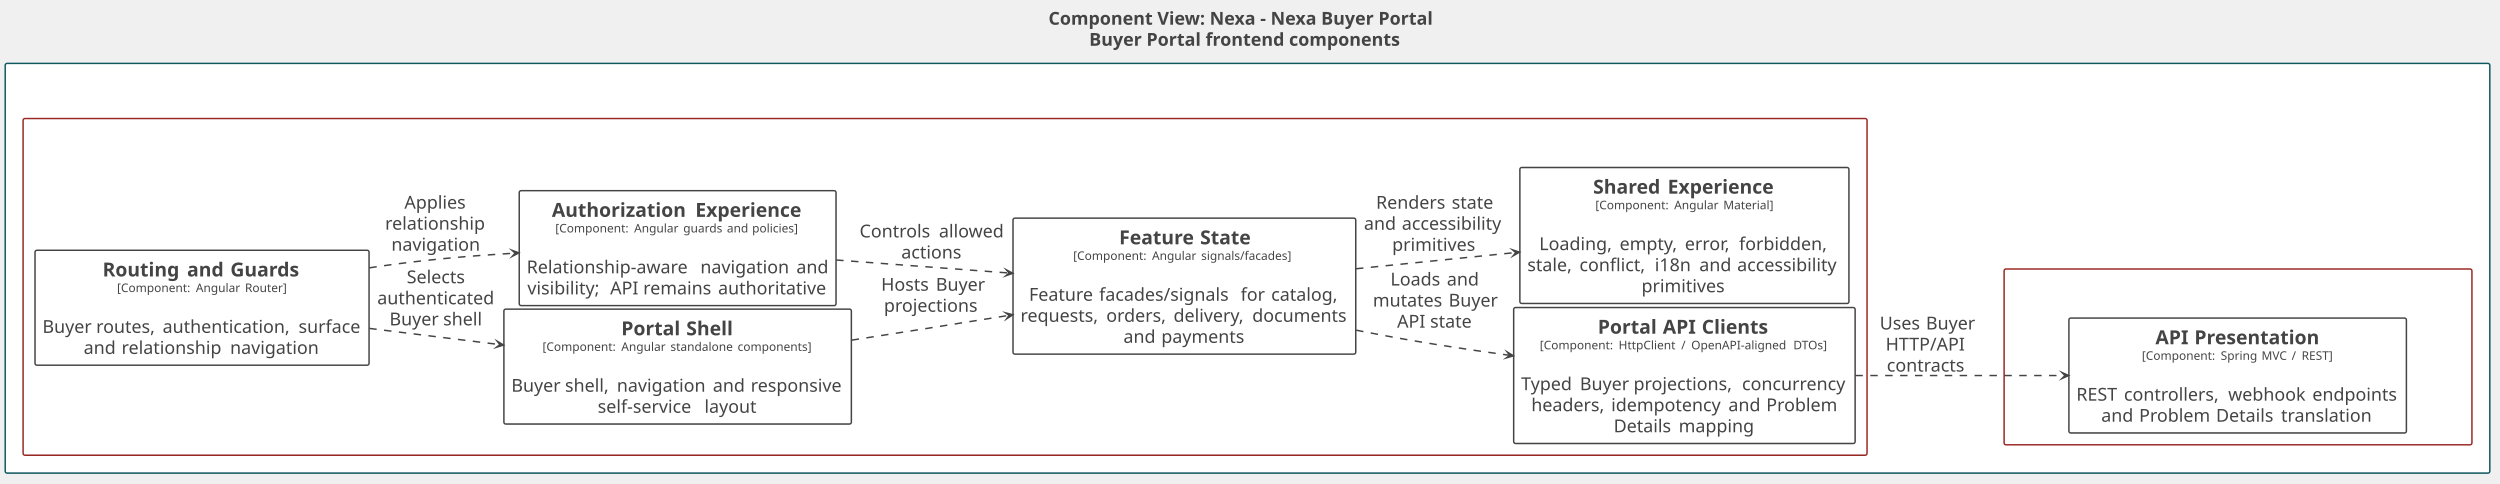
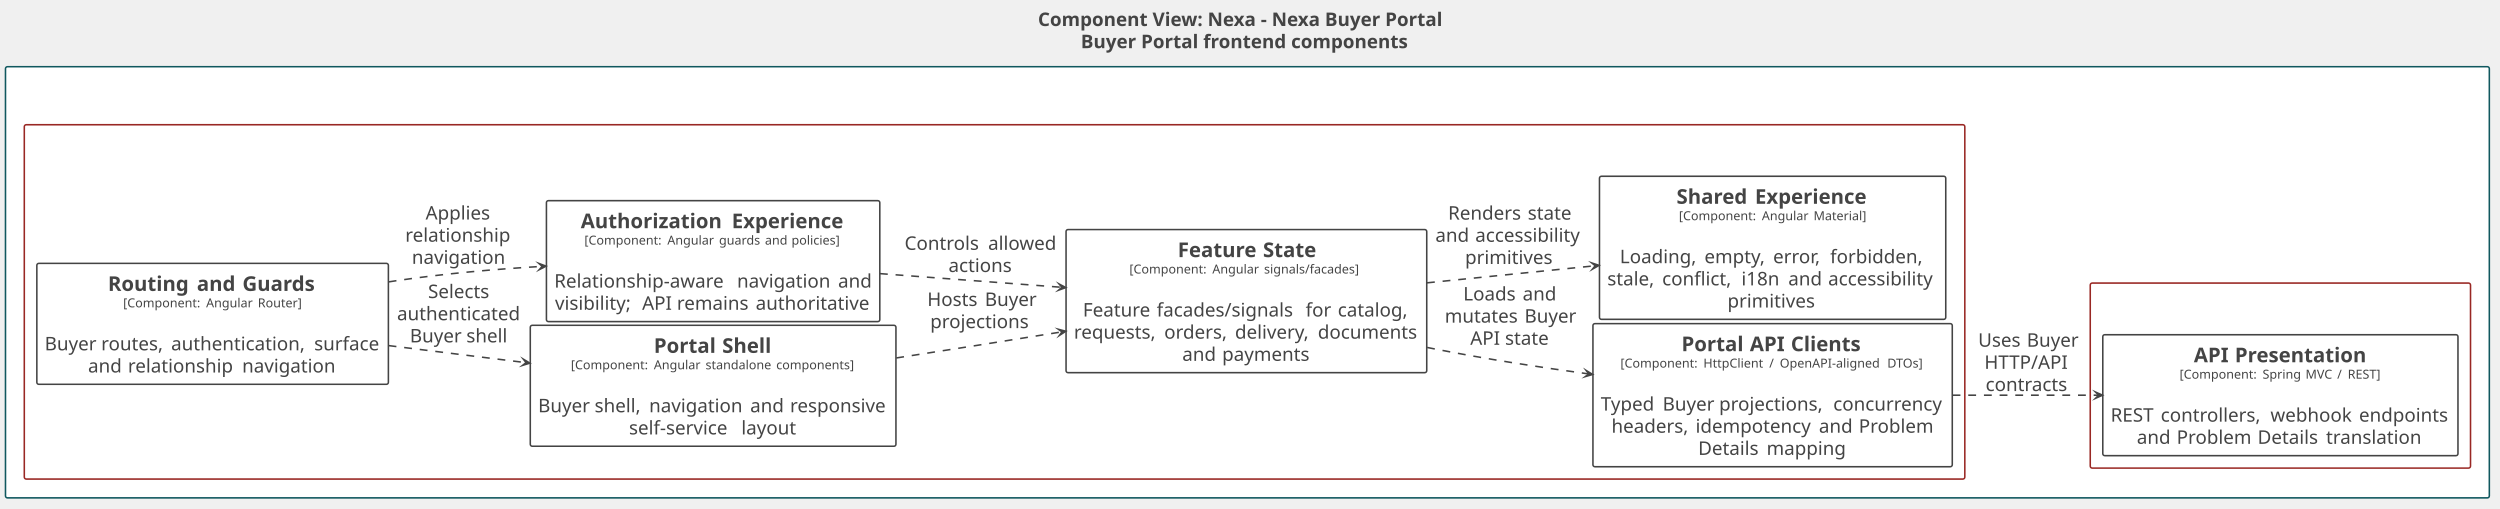
- <svg xmlns="http://www.w3.org/2000/svg" contentStyleType="text/css" data-diagram-type="DESCRIPTION" height="649px" preserveAspectRatio="none" style="width:3356px;height:649px;background:#FFFFFF;" version="1.1" viewBox="0 0 3356 649" width="3356px" zoomAndPan="magnify">
+ <svg xmlns="http://www.w3.org/2000/svg" contentStyleType="text/css" data-diagram-type="DESCRIPTION" height="649px" preserveAspectRatio="none" style="width:3189px;height:649px;background:#FFFFFF;" version="1.1" viewBox="0 0 3189 649" width="3189px" zoomAndPan="magnify">
  <defs />
  <g>
    <g class="title" data-source-line="1">
-       <text fill="#444444" font-family="sans-serif" font-size="24" font-weight="700" lengthAdjust="spacing" textLength="534.34" x="1407.49" y="33.203">Component View: Nexa - Nexa Buyer Portal</text>
-       <text fill="#444444" font-family="sans-serif" font-size="24" font-weight="700" lengthAdjust="spacing" textLength="425.062" x="1462.129" y="61.469">Buyer Portal frontend components</text>
+       <text fill="#444444" font-family="sans-serif" font-size="24" font-weight="700" lengthAdjust="spacing" textLength="534.34" x="1324.025" y="33.203">Component View: Nexa - Nexa Buyer Portal</text>
+       <text fill="#444444" font-family="sans-serif" font-size="24" font-weight="700" lengthAdjust="spacing" textLength="425.062" x="1378.664" y="61.469">Buyer Portal frontend components</text>
    </g>
    <g class="cluster" data-qualified-name="Nexa.n.size.16..Software System...size." data-source-line="70" id="ent0001">
-       <rect fill="#FFFFFF" height="550" rx="2.5" ry="2.5" style="stroke:#10585F;stroke-width:2;" width="3335.32" x="7" y="85.094" />
-       <text fill="#FFFFFF" font-family="sans-serif" font-size="24" font-weight="700" lengthAdjust="spacing" textLength="60.797" x="1644.262" y="110.297">Nexa</text>
-       <text fill="#FFFFFF" font-family="sans-serif" font-size="16" font-weight="700" lengthAdjust="spacing" textLength="148.359" x="1600.48" y="130.828">[Software System]</text>
-     </g>
-     <g class="cluster" data-qualified-name="Nexa.n.size.16..Software System...size..Nexa API.n.size.16..Container. Java 25 . Spring Boot 4.1 . Spring Modulith modular monolith...size." data-source-line="71" id="ent0002">
-       <rect fill="#FFFFFF" height="236" rx="2.5" ry="2.5" style="stroke:#992824;stroke-width:2;" width="628" x="2690.32" y="361.094" />
-       <text fill="#FFFFFF" font-family="sans-serif" font-size="24" font-weight="700" lengthAdjust="spacing" textLength="109.055" x="2949.793" y="386.297">Nexa API</text>
-       <text fill="#FFFFFF" font-family="sans-serif" font-size="16" font-weight="700" lengthAdjust="spacing" textLength="612.859" x="2697.89" y="406.828">[Container: Java 25 / Spring Boot 4.1 / Spring Modulith modular monolith]</text>
-     </g>
-     <g class="cluster" data-qualified-name="Nexa.n.size.16..Software System...size..Nexa Buyer Portal.n.size.16..Container. Angular 22 SPA served by Nginx...size." data-source-line="75" id="ent0004">
+       <rect fill="#FFFFFF" height="550" rx="2.5" ry="2.5" style="stroke:#10585F;stroke-width:2;" width="3168.39" x="7" y="85.094" />
+       <text fill="#FFFFFF" font-family="sans-serif" font-size="24" font-weight="700" lengthAdjust="spacing" textLength="60.797" x="1560.797" y="110.297">Nexa</text>
+       <text fill="#FFFFFF" font-family="sans-serif" font-size="16" font-weight="700" lengthAdjust="spacing" textLength="148.359" x="1517.015" y="130.828">[Software System]</text>
+     </g>
+     <g class="cluster" data-qualified-name="Nexa.n.size.16..Software System...size..Nexa API.n.size.16..Container. Java 25 . Spring Boot 4.1 . Spring Modulith...size." data-source-line="71" id="ent0002">
+       <rect fill="#FFFFFF" height="236" rx="2.5" ry="2.5" style="stroke:#992824;stroke-width:2;" width="485.07" x="2666.32" y="361.094" />
+       <text fill="#FFFFFF" font-family="sans-serif" font-size="24" font-weight="700" lengthAdjust="spacing" textLength="109.055" x="2854.328" y="386.297">Nexa API</text>
+       <text fill="#FFFFFF" font-family="sans-serif" font-size="16" font-weight="700" lengthAdjust="spacing" textLength="459.727" x="2678.992" y="406.828">[Container: Java 25 / Spring Boot 4.1 / Spring Modulith]</text>
+     </g>
+     <g class="cluster" data-qualified-name="Nexa.n.size.16..Software System...size..Nexa Buyer Portal.n.size.16..Container. Angular 22 . TypeScript...size." data-source-line="75" id="ent0004">
      <rect fill="#FFFFFF" height="452" rx="2.5" ry="2.5" style="stroke:#992824;stroke-width:2;" width="2475.32" x="31" y="159.094" />
      <text fill="#FFFFFF" font-family="sans-serif" font-size="24" font-weight="700" lengthAdjust="spacing" textLength="219.059" x="1159.131" y="184.297">Nexa Buyer Portal</text>
-       <text fill="#FFFFFF" font-family="sans-serif" font-size="16" font-weight="700" lengthAdjust="spacing" textLength="368.016" x="1084.652" y="204.828">[Container: Angular 22 SPA served by Nginx]</text>
-     </g>
-     <g class="entity" data-qualified-name="Nexa.n.size.16..Software System...size..Nexa API.n.size.16..Container. Java 25 . Spring Boot 4.1 . Spring Modulith modular monolith...size..Nexa.NexaAPI.APIPresentation" data-source-line="72" id="ent0003">
-       <rect fill="#FFFFFF" height="154.262" rx="2.5" ry="2.5" style="stroke:#444444;stroke-width:2;" width="453.066" x="2777.29" y="426.964" />
-       <text fill="#444444" font-family="sans-serif" font-size="26" font-weight="700" lengthAdjust="spacing" textLength="43.71" x="2893.431" y="462.101">API</text>
-       <text fill="#444444" font-family="sans-serif" font-size="26" font-weight="700" lengthAdjust="spacing" textLength="8.569" x="2937.141" y="462.101"> </text>
-       <text fill="#444444" font-family="sans-serif" font-size="26" font-weight="700" lengthAdjust="spacing" textLength="168.505" x="2945.71" y="462.101">Presentation</text>
-       <text fill="#444444" font-family="sans-serif" font-size="16" lengthAdjust="spacing" textLength="100.758" x="2875.222" y="483.054">[Component:</text>
-       <text fill="#444444" font-family="sans-serif" font-size="16" lengthAdjust="spacing" textLength="5.062" x="2975.979" y="483.054"> </text>
-       <text fill="#444444" font-family="sans-serif" font-size="16" lengthAdjust="spacing" textLength="49.766" x="2981.042" y="483.054">Spring</text>
-       <text fill="#444444" font-family="sans-serif" font-size="16" lengthAdjust="spacing" textLength="5.062" x="3030.808" y="483.054"> </text>
-       <text fill="#444444" font-family="sans-serif" font-size="16" lengthAdjust="spacing" textLength="35.312" x="3035.87" y="483.054">MVC</text>
-       <text fill="#444444" font-family="sans-serif" font-size="16" lengthAdjust="spacing" textLength="5.062" x="3071.183" y="483.054"> </text>
-       <text fill="#444444" font-family="sans-serif" font-size="16" lengthAdjust="spacing" textLength="8.391" x="3076.245" y="483.054">/</text>
-       <text fill="#444444" font-family="sans-serif" font-size="16" lengthAdjust="spacing" textLength="5.062" x="3084.636" y="483.054"> </text>
-       <text fill="#444444" font-family="sans-serif" font-size="16" lengthAdjust="spacing" textLength="42.727" x="3089.698" y="483.054">REST]</text>
-       <text fill="#444444" font-family="sans-serif" font-size="24" lengthAdjust="spacing" textLength="7.594" x="3000.026" y="509.632"> </text>
-       <text fill="#444444" font-family="sans-serif" font-size="24" lengthAdjust="spacing" textLength="56.285" x="2787.29" y="537.897">REST</text>
-       <text fill="#444444" font-family="sans-serif" font-size="24" lengthAdjust="spacing" textLength="7.594" x="2843.575" y="537.897"> </text>
-       <text fill="#444444" font-family="sans-serif" font-size="24" lengthAdjust="spacing" textLength="132.363" x="2851.169" y="537.897">controllers,</text>
-       <text fill="#444444" font-family="sans-serif" font-size="24" lengthAdjust="spacing" textLength="7.594" x="2983.532" y="537.897"> </text>
-       <text fill="#444444" font-family="sans-serif" font-size="24" lengthAdjust="spacing" textLength="105.375" x="2991.126" y="537.897">webhook</text>
-       <text fill="#444444" font-family="sans-serif" font-size="24" lengthAdjust="spacing" textLength="7.594" x="3096.501" y="537.897"> </text>
-       <text fill="#444444" font-family="sans-serif" font-size="24" lengthAdjust="spacing" textLength="116.262" x="3104.095" y="537.897">endpoints</text>
-       <text fill="#444444" font-family="sans-serif" font-size="24" lengthAdjust="spacing" textLength="43.254" x="2820.677" y="566.163">and</text>
-       <text fill="#444444" font-family="sans-serif" font-size="24" lengthAdjust="spacing" textLength="7.594" x="2863.931" y="566.163"> </text>
-       <text fill="#444444" font-family="sans-serif" font-size="24" lengthAdjust="spacing" textLength="95.648" x="2871.524" y="566.163">Problem</text>
-       <text fill="#444444" font-family="sans-serif" font-size="24" lengthAdjust="spacing" textLength="7.594" x="2967.173" y="566.163"> </text>
-       <text fill="#444444" font-family="sans-serif" font-size="24" lengthAdjust="spacing" textLength="79.688" x="2974.767" y="566.163">Details</text>
-       <text fill="#444444" font-family="sans-serif" font-size="24" lengthAdjust="spacing" textLength="7.594" x="3054.454" y="566.163"> </text>
-       <text fill="#444444" font-family="sans-serif" font-size="24" lengthAdjust="spacing" textLength="124.922" x="3062.048" y="566.163">translation</text>
-     </g>
-     <g class="entity" data-qualified-name="Nexa.n.size.16..Software System...size..Nexa Buyer Portal.n.size.16..Container. Angular 22 SPA served by Nginx...size..Nexa.NexaBuyerPortal.RoutingandGuards" data-source-line="76" id="ent0005">
+       <text fill="#FFFFFF" font-family="sans-serif" font-size="16" font-weight="700" lengthAdjust="spacing" textLength="300.234" x="1118.543" y="204.828">[Container: Angular 22 / TypeScript]</text>
+     </g>
+     <g class="entity" data-qualified-name="Nexa.n.size.16..Software System...size..Nexa API.n.size.16..Container. Java 25 . Spring Boot 4.1 . Spring Modulith...size..Nexa.NexaAPI.APIPresentation" data-source-line="72" id="ent0003">
+       <rect fill="#FFFFFF" height="154.262" rx="2.5" ry="2.5" style="stroke:#444444;stroke-width:2;" width="453.066" x="2682.32" y="426.964" />
+       <text fill="#444444" font-family="sans-serif" font-size="26" font-weight="700" lengthAdjust="spacing" textLength="43.71" x="2798.461" y="462.101">API</text>
+       <text fill="#444444" font-family="sans-serif" font-size="26" font-weight="700" lengthAdjust="spacing" textLength="8.569" x="2842.171" y="462.101"> </text>
+       <text fill="#444444" font-family="sans-serif" font-size="26" font-weight="700" lengthAdjust="spacing" textLength="168.505" x="2850.74" y="462.101">Presentation</text>
+       <text fill="#444444" font-family="sans-serif" font-size="16" lengthAdjust="spacing" textLength="100.758" x="2780.252" y="483.054">[Component:</text>
+       <text fill="#444444" font-family="sans-serif" font-size="16" lengthAdjust="spacing" textLength="5.062" x="2881.01" y="483.054"> </text>
+       <text fill="#444444" font-family="sans-serif" font-size="16" lengthAdjust="spacing" textLength="49.766" x="2886.072" y="483.054">Spring</text>
+       <text fill="#444444" font-family="sans-serif" font-size="16" lengthAdjust="spacing" textLength="5.062" x="2935.838" y="483.054"> </text>
+       <text fill="#444444" font-family="sans-serif" font-size="16" lengthAdjust="spacing" textLength="35.312" x="2940.9" y="483.054">MVC</text>
+       <text fill="#444444" font-family="sans-serif" font-size="16" lengthAdjust="spacing" textLength="5.062" x="2976.213" y="483.054"> </text>
+       <text fill="#444444" font-family="sans-serif" font-size="16" lengthAdjust="spacing" textLength="8.391" x="2981.275" y="483.054">/</text>
+       <text fill="#444444" font-family="sans-serif" font-size="16" lengthAdjust="spacing" textLength="5.062" x="2989.666" y="483.054"> </text>
+       <text fill="#444444" font-family="sans-serif" font-size="16" lengthAdjust="spacing" textLength="42.727" x="2994.728" y="483.054">REST]</text>
+       <text fill="#444444" font-family="sans-serif" font-size="24" lengthAdjust="spacing" textLength="7.594" x="2905.056" y="509.632"> </text>
+       <text fill="#444444" font-family="sans-serif" font-size="24" lengthAdjust="spacing" textLength="56.285" x="2692.32" y="537.897">REST</text>
+       <text fill="#444444" font-family="sans-serif" font-size="24" lengthAdjust="spacing" textLength="7.594" x="2748.605" y="537.897"> </text>
+       <text fill="#444444" font-family="sans-serif" font-size="24" lengthAdjust="spacing" textLength="132.363" x="2756.199" y="537.897">controllers,</text>
+       <text fill="#444444" font-family="sans-serif" font-size="24" lengthAdjust="spacing" textLength="7.594" x="2888.562" y="537.897"> </text>
+       <text fill="#444444" font-family="sans-serif" font-size="24" lengthAdjust="spacing" textLength="105.375" x="2896.156" y="537.897">webhook</text>
+       <text fill="#444444" font-family="sans-serif" font-size="24" lengthAdjust="spacing" textLength="7.594" x="3001.531" y="537.897"> </text>
+       <text fill="#444444" font-family="sans-serif" font-size="24" lengthAdjust="spacing" textLength="116.262" x="3009.125" y="537.897">endpoints</text>
+       <text fill="#444444" font-family="sans-serif" font-size="24" lengthAdjust="spacing" textLength="43.254" x="2725.707" y="566.163">and</text>
+       <text fill="#444444" font-family="sans-serif" font-size="24" lengthAdjust="spacing" textLength="7.594" x="2768.961" y="566.163"> </text>
+       <text fill="#444444" font-family="sans-serif" font-size="24" lengthAdjust="spacing" textLength="95.648" x="2776.554" y="566.163">Problem</text>
+       <text fill="#444444" font-family="sans-serif" font-size="24" lengthAdjust="spacing" textLength="7.594" x="2872.203" y="566.163"> </text>
+       <text fill="#444444" font-family="sans-serif" font-size="24" lengthAdjust="spacing" textLength="79.688" x="2879.797" y="566.163">Details</text>
+       <text fill="#444444" font-family="sans-serif" font-size="24" lengthAdjust="spacing" textLength="7.594" x="2959.484" y="566.163"> </text>
+       <text fill="#444444" font-family="sans-serif" font-size="24" lengthAdjust="spacing" textLength="124.922" x="2967.078" y="566.163">translation</text>
+     </g>
+     <g class="entity" data-qualified-name="Nexa.n.size.16..Software System...size..Nexa Buyer Portal.n.size.16..Container. Angular 22 . TypeScript...size..Nexa.NexaBuyerPortal.RoutingandGuards" data-source-line="76" id="ent0005">
      <rect fill="#FFFFFF" height="154.262" rx="2.5" ry="2.5" style="stroke:#444444;stroke-width:2;" width="448.426" x="47" y="335.964" />
      <text fill="#444444" font-family="sans-serif" font-size="26" font-weight="700" lengthAdjust="spacing" textLength="104.838" x="137.684" y="371.101">Routing</text>
      <text fill="#444444" font-family="sans-serif" font-size="26" font-weight="700" lengthAdjust="spacing" textLength="8.569" x="242.522" y="371.101"> </text>
      <text fill="#444444" font-family="sans-serif" font-size="26" font-weight="700" lengthAdjust="spacing" textLength="49.588" x="251.091" y="371.101">and</text>
      <text fill="#444444" font-family="sans-serif" font-size="26" font-weight="700" lengthAdjust="spacing" textLength="8.569" x="300.679" y="371.101"> </text>
      <text fill="#444444" font-family="sans-serif" font-size="26" font-weight="700" lengthAdjust="spacing" textLength="95.494" x="309.248" y="371.101">Guards</text>
      <text fill="#444444" font-family="sans-serif" font-size="16" lengthAdjust="spacing" textLength="100.758" x="157.068" y="392.054">[Component:</text>
      <text fill="#444444" font-family="sans-serif" font-size="16" lengthAdjust="spacing" textLength="5.062" x="257.826" y="392.054"> </text>
      <text fill="#444444" font-family="sans-serif" font-size="16" lengthAdjust="spacing" textLength="60.883" x="262.889" y="392.054">Angular</text>
      <text fill="#444444" font-family="sans-serif" font-size="16" lengthAdjust="spacing" textLength="5.062" x="323.772" y="392.054"> </text>
      <text fill="#444444" font-family="sans-serif" font-size="16" lengthAdjust="spacing" textLength="56.523" x="328.834" y="392.054">Router]</text>
      <text fill="#444444" font-family="sans-serif" font-size="24" lengthAdjust="spacing" textLength="7.594" x="267.416" y="418.632"> </text>
      <text fill="#444444" font-family="sans-serif" font-size="24" lengthAdjust="spacing" textLength="64.43" x="57" y="446.897">Buyer</text>
      <text fill="#444444" font-family="sans-serif" font-size="24" lengthAdjust="spacing" textLength="7.594" x="121.43" y="446.897"> </text>
      <text fill="#444444" font-family="sans-serif" font-size="24" lengthAdjust="spacing" textLength="81.633" x="129.023" y="446.897">routes,</text>
      <text fill="#444444" font-family="sans-serif" font-size="24" lengthAdjust="spacing" textLength="7.594" x="210.656" y="446.897"> </text>
      <text fill="#444444" font-family="sans-serif" font-size="24" lengthAdjust="spacing" textLength="174.891" x="218.25" y="446.897">authentication,</text>
      <text fill="#444444" font-family="sans-serif" font-size="24" lengthAdjust="spacing" textLength="7.594" x="393.141" y="446.897"> </text>
      <text fill="#444444" font-family="sans-serif" font-size="24" lengthAdjust="spacing" textLength="84.691" x="400.734" y="446.897">surface</text>
      <text fill="#444444" font-family="sans-serif" font-size="24" lengthAdjust="spacing" textLength="43.254" x="112.301" y="475.163">and</text>
      <text fill="#444444" font-family="sans-serif" font-size="24" lengthAdjust="spacing" textLength="7.594" x="155.555" y="475.163"> </text>
      <text fill="#444444" font-family="sans-serif" font-size="24" lengthAdjust="spacing" textLength="138.106" x="163.148" y="475.163">relationship</text>
      <text fill="#444444" font-family="sans-serif" font-size="24" lengthAdjust="spacing" textLength="7.594" x="301.254" y="475.163"> </text>
      <text fill="#444444" font-family="sans-serif" font-size="24" lengthAdjust="spacing" textLength="121.277" x="308.848" y="475.163">navigation</text>
    </g>
-     <g class="entity" data-qualified-name="Nexa.n.size.16..Software System...size..Nexa Buyer Portal.n.size.16..Container. Angular 22 SPA served by Nginx...size..Nexa.NexaBuyerPortal.PortalShell" data-source-line="77" id="ent0006">
+     <g class="entity" data-qualified-name="Nexa.n.size.16..Software System...size..Nexa Buyer Portal.n.size.16..Container. Angular 22 . TypeScript...size..Nexa.NexaBuyerPortal.PortalShell" data-source-line="77" id="ent0006">
      <rect fill="#FFFFFF" height="154.262" rx="2.5" ry="2.5" style="stroke:#444444;stroke-width:2;" width="466.438" x="676.43" y="414.964" />
      <text fill="#444444" font-family="sans-serif" font-size="26" font-weight="700" lengthAdjust="spacing" textLength="78.647" x="834.004" y="450.101">Portal</text>
      <text fill="#444444" font-family="sans-serif" font-size="26" font-weight="700" lengthAdjust="spacing" textLength="8.569" x="912.651" y="450.101"> </text>
      <text fill="#444444" font-family="sans-serif" font-size="26" font-weight="700" lengthAdjust="spacing" textLength="64.073" x="921.221" y="450.101">Shell</text>
      <text fill="#444444" font-family="sans-serif" font-size="16" lengthAdjust="spacing" textLength="100.758" x="728.192" y="471.054">[Component:</text>
      <text fill="#444444" font-family="sans-serif" font-size="16" lengthAdjust="spacing" textLength="5.062" x="828.949" y="471.054"> </text>
      <text fill="#444444" font-family="sans-serif" font-size="16" lengthAdjust="spacing" textLength="60.883" x="834.012" y="471.054">Angular</text>
      <text fill="#444444" font-family="sans-serif" font-size="16" lengthAdjust="spacing" textLength="5.062" x="894.895" y="471.054"> </text>
      <text fill="#444444" font-family="sans-serif" font-size="16" lengthAdjust="spacing" textLength="85.109" x="899.957" y="471.054">standalone</text>
      <text fill="#444444" font-family="sans-serif" font-size="16" lengthAdjust="spacing" textLength="5.062" x="985.067" y="471.054"> </text>
      <text fill="#444444" font-family="sans-serif" font-size="16" lengthAdjust="spacing" textLength="100.977" x="990.129" y="471.054">components]</text>
      <text fill="#444444" font-family="sans-serif" font-size="24" lengthAdjust="spacing" textLength="7.594" x="905.852" y="497.632"> </text>
      <text fill="#444444" font-family="sans-serif" font-size="24" lengthAdjust="spacing" textLength="64.43" x="686.43" y="525.897">Buyer</text>
      <text fill="#444444" font-family="sans-serif" font-size="24" lengthAdjust="spacing" textLength="7.594" x="750.86" y="525.897"> </text>
      <text fill="#444444" font-family="sans-serif" font-size="24" lengthAdjust="spacing" textLength="61.969" x="758.453" y="525.897">shell,</text>
      <text fill="#444444" font-family="sans-serif" font-size="24" lengthAdjust="spacing" textLength="7.594" x="820.422" y="525.897"> </text>
      <text fill="#444444" font-family="sans-serif" font-size="24" lengthAdjust="spacing" textLength="121.277" x="828.016" y="525.897">navigation</text>
      <text fill="#444444" font-family="sans-serif" font-size="24" lengthAdjust="spacing" textLength="7.594" x="949.293" y="525.897"> </text>
      <text fill="#444444" font-family="sans-serif" font-size="24" lengthAdjust="spacing" textLength="43.254" x="956.887" y="525.897">and</text>
      <text fill="#444444" font-family="sans-serif" font-size="24" lengthAdjust="spacing" textLength="7.594" x="1000.141" y="525.897"> </text>
      <text fill="#444444" font-family="sans-serif" font-size="24" lengthAdjust="spacing" textLength="125.133" x="1007.735" y="525.897">responsive</text>
      <text fill="#444444" font-family="sans-serif" font-size="24" lengthAdjust="spacing" textLength="135.703" x="802.328" y="554.163">self-service</text>
      <text fill="#444444" font-family="sans-serif" font-size="24" lengthAdjust="spacing" textLength="7.594" x="938.032" y="554.163"> </text>
      <text fill="#444444" font-family="sans-serif" font-size="24" lengthAdjust="spacing" textLength="71.344" x="945.625" y="554.163">layout</text>
    </g>
-     <g class="entity" data-qualified-name="Nexa.n.size.16..Software System...size..Nexa Buyer Portal.n.size.16..Container. Angular 22 SPA served by Nginx...size..Nexa.NexaBuyerPortal.AuthorizationExperience" data-source-line="78" id="ent0007">
+     <g class="entity" data-qualified-name="Nexa.n.size.16..Software System...size..Nexa Buyer Portal.n.size.16..Container. Angular 22 . TypeScript...size..Nexa.NexaBuyerPortal.AuthorizationExperience" data-source-line="78" id="ent0007">
      <rect fill="#FFFFFF" height="154.262" rx="2.5" ry="2.5" style="stroke:#444444;stroke-width:2;" width="425.258" x="697.02" y="255.964" />
      <text fill="#444444" font-family="sans-serif" font-size="26" font-weight="700" lengthAdjust="spacing" textLength="184.031" x="740.801" y="291.101">Authorization</text>
      <text fill="#444444" font-family="sans-serif" font-size="26" font-weight="700" lengthAdjust="spacing" textLength="8.569" x="924.832" y="291.101"> </text>
      <text fill="#444444" font-family="sans-serif" font-size="26" font-weight="700" lengthAdjust="spacing" textLength="145.095" x="933.402" y="291.101">Experience</text>
      <text fill="#444444" font-family="sans-serif" font-size="16" lengthAdjust="spacing" textLength="100.758" x="745.407" y="312.054">[Component:</text>
      <text fill="#444444" font-family="sans-serif" font-size="16" lengthAdjust="spacing" textLength="5.062" x="846.164" y="312.054"> </text>
      <text fill="#444444" font-family="sans-serif" font-size="16" lengthAdjust="spacing" textLength="60.883" x="851.227" y="312.054">Angular</text>
      <text fill="#444444" font-family="sans-serif" font-size="16" lengthAdjust="spacing" textLength="5.062" x="912.11" y="312.054"> </text>
      <text fill="#444444" font-family="sans-serif" font-size="16" lengthAdjust="spacing" textLength="53.516" x="917.172" y="312.054">guards</text>
      <text fill="#444444" font-family="sans-serif" font-size="16" lengthAdjust="spacing" textLength="5.062" x="970.688" y="312.054"> </text>
      <text fill="#444444" font-family="sans-serif" font-size="16" lengthAdjust="spacing" textLength="28.836" x="975.75" y="312.054">and</text>
      <text fill="#444444" font-family="sans-serif" font-size="16" lengthAdjust="spacing" textLength="5.062" x="1004.586" y="312.054"> </text>
      <text fill="#444444" font-family="sans-serif" font-size="16" lengthAdjust="spacing" textLength="64.242" x="1009.649" y="312.054">policies]</text>
      <text fill="#444444" font-family="sans-serif" font-size="24" lengthAdjust="spacing" textLength="7.594" x="905.852" y="338.632"> </text>
      <text fill="#444444" font-family="sans-serif" font-size="24" lengthAdjust="spacing" textLength="225.539" x="707.02" y="366.897">Relationship-aware</text>
      <text fill="#444444" font-family="sans-serif" font-size="24" lengthAdjust="spacing" textLength="7.594" x="932.559" y="366.897"> </text>
      <text fill="#444444" font-family="sans-serif" font-size="24" lengthAdjust="spacing" textLength="121.277" x="940.153" y="366.897">navigation</text>
      <text fill="#444444" font-family="sans-serif" font-size="24" lengthAdjust="spacing" textLength="7.594" x="1061.43" y="366.897"> </text>
      <text fill="#444444" font-family="sans-serif" font-size="24" lengthAdjust="spacing" textLength="43.254" x="1069.024" y="366.897">and</text>
      <text fill="#444444" font-family="sans-serif" font-size="24" lengthAdjust="spacing" textLength="103.559" x="707.922" y="395.163">visibility;</text>
      <text fill="#444444" font-family="sans-serif" font-size="24" lengthAdjust="spacing" textLength="7.594" x="811.481" y="395.163"> </text>
      <text fill="#444444" font-family="sans-serif" font-size="24" lengthAdjust="spacing" textLength="36.738" x="819.075" y="395.163">API</text>
      <text fill="#444444" font-family="sans-serif" font-size="24" lengthAdjust="spacing" textLength="7.594" x="855.813" y="395.163"> </text>
      <text fill="#444444" font-family="sans-serif" font-size="24" lengthAdjust="spacing" textLength="92.918" x="863.407" y="395.163">remains</text>
      <text fill="#444444" font-family="sans-serif" font-size="24" lengthAdjust="spacing" textLength="7.594" x="956.325" y="395.163"> </text>
      <text fill="#444444" font-family="sans-serif" font-size="24" lengthAdjust="spacing" textLength="147.457" x="963.918" y="395.163">authoritative</text>
    </g>
-     <g class="entity" data-qualified-name="Nexa.n.size.16..Software System...size..Nexa Buyer Portal.n.size.16..Container. Angular 22 SPA served by Nginx...size..Nexa.NexaBuyerPortal.FeatureState" data-source-line="79" id="ent0008">
+     <g class="entity" data-qualified-name="Nexa.n.size.16..Software System...size..Nexa Buyer Portal.n.size.16..Container. Angular 22 . TypeScript...size..Nexa.NexaBuyerPortal.FeatureState" data-source-line="79" id="ent0008">
      <rect fill="#FFFFFF" height="182.527" rx="2.5" ry="2.5" style="stroke:#444444;stroke-width:2;" width="460.086" x="1359.86" y="292.834" />
      <text fill="#444444" font-family="sans-serif" font-size="26" font-weight="700" lengthAdjust="spacing" textLength="100.115" x="1502.337" y="327.971">Feature</text>
      <text fill="#444444" font-family="sans-serif" font-size="26" font-weight="700" lengthAdjust="spacing" textLength="8.569" x="1602.452" y="327.971"> </text>
      <text fill="#444444" font-family="sans-serif" font-size="26" font-weight="700" lengthAdjust="spacing" textLength="66.447" x="1611.022" y="327.971">State</text>
      <text fill="#444444" font-family="sans-serif" font-size="16" lengthAdjust="spacing" textLength="100.758" x="1440.626" y="348.924">[Component:</text>
      <text fill="#444444" font-family="sans-serif" font-size="16" lengthAdjust="spacing" textLength="5.062" x="1541.383" y="348.924"> </text>
      <text fill="#444444" font-family="sans-serif" font-size="16" lengthAdjust="spacing" textLength="60.883" x="1546.446" y="348.924">Angular</text>
      <text fill="#444444" font-family="sans-serif" font-size="16" lengthAdjust="spacing" textLength="5.062" x="1607.329" y="348.924"> </text>
      <text fill="#444444" font-family="sans-serif" font-size="16" lengthAdjust="spacing" textLength="126.789" x="1612.391" y="348.924">signals/facades]</text>
      <text fill="#444444" font-family="sans-serif" font-size="24" lengthAdjust="spacing" textLength="7.594" x="1586.106" y="375.502"> </text>
      <text fill="#444444" font-family="sans-serif" font-size="24" lengthAdjust="spacing" textLength="86.555" x="1381.344" y="403.767">Feature</text>
      <text fill="#444444" font-family="sans-serif" font-size="24" lengthAdjust="spacing" textLength="7.594" x="1467.899" y="403.767"> </text>
      <text fill="#444444" font-family="sans-serif" font-size="24" lengthAdjust="spacing" textLength="182.379" x="1475.493" y="403.767">facades/signals</text>
      <text fill="#444444" font-family="sans-serif" font-size="24" lengthAdjust="spacing" textLength="7.594" x="1657.872" y="403.767"> </text>
      <text fill="#444444" font-family="sans-serif" font-size="24" lengthAdjust="spacing" textLength="33.387" x="1665.466" y="403.767">for</text>
      <text fill="#444444" font-family="sans-serif" font-size="24" lengthAdjust="spacing" textLength="7.594" x="1698.852" y="403.767"> </text>
      <text fill="#444444" font-family="sans-serif" font-size="24" lengthAdjust="spacing" textLength="92.016" x="1706.446" y="403.767">catalog,</text>
      <text fill="#444444" font-family="sans-serif" font-size="24" lengthAdjust="spacing" textLength="107.602" x="1369.86" y="432.033">requests,</text>
      <text fill="#444444" font-family="sans-serif" font-size="24" lengthAdjust="spacing" textLength="7.594" x="1477.462" y="432.033"> </text>
      <text fill="#444444" font-family="sans-serif" font-size="24" lengthAdjust="spacing" textLength="82.688" x="1485.055" y="432.033">orders,</text>
      <text fill="#444444" font-family="sans-serif" font-size="24" lengthAdjust="spacing" textLength="7.594" x="1567.743" y="432.033"> </text>
      <text fill="#444444" font-family="sans-serif" font-size="24" lengthAdjust="spacing" textLength="98.098" x="1575.337" y="432.033">delivery,</text>
      <text fill="#444444" font-family="sans-serif" font-size="24" lengthAdjust="spacing" textLength="7.594" x="1673.434" y="432.033"> </text>
      <text fill="#444444" font-family="sans-serif" font-size="24" lengthAdjust="spacing" textLength="128.918" x="1681.028" y="432.033">documents</text>
      <text fill="#444444" font-family="sans-serif" font-size="24" lengthAdjust="spacing" textLength="43.254" x="1508.089" y="460.299">and</text>
      <text fill="#444444" font-family="sans-serif" font-size="24" lengthAdjust="spacing" textLength="7.594" x="1551.342" y="460.299"> </text>
      <text fill="#444444" font-family="sans-serif" font-size="24" lengthAdjust="spacing" textLength="112.781" x="1558.936" y="460.299">payments</text>
    </g>
-     <g class="entity" data-qualified-name="Nexa.n.size.16..Software System...size..Nexa Buyer Portal.n.size.16..Container. Angular 22 SPA served by Nginx...size..Nexa.NexaBuyerPortal.PortalAPIClients" data-source-line="80" id="ent0009">
+     <g class="entity" data-qualified-name="Nexa.n.size.16..Software System...size..Nexa Buyer Portal.n.size.16..Container. Angular 22 . TypeScript...size..Nexa.NexaBuyerPortal.PortalAPIClients" data-source-line="80" id="ent0009">
      <rect fill="#FFFFFF" height="182.527" rx="2.5" ry="2.5" style="stroke:#444444;stroke-width:2;" width="458.375" x="2031.95" y="412.834" />
      <text fill="#444444" font-family="sans-serif" font-size="26" font-weight="700" lengthAdjust="spacing" textLength="78.647" x="2144.899" y="447.971">Portal</text>
      <text fill="#444444" font-family="sans-serif" font-size="26" font-weight="700" lengthAdjust="spacing" textLength="8.569" x="2223.547" y="447.971"> </text>
      <text fill="#444444" font-family="sans-serif" font-size="26" font-weight="700" lengthAdjust="spacing" textLength="43.71" x="2232.116" y="447.971">API</text>
      <text fill="#444444" font-family="sans-serif" font-size="26" font-weight="700" lengthAdjust="spacing" textLength="8.569" x="2275.826" y="447.971"> </text>
      <text fill="#444444" font-family="sans-serif" font-size="26" font-weight="700" lengthAdjust="spacing" textLength="92.981" x="2284.395" y="447.971">Clients</text>
      <text fill="#444444" font-family="sans-serif" font-size="16" lengthAdjust="spacing" textLength="100.758" x="2066.985" y="468.924">[Component:</text>
      <text fill="#444444" font-family="sans-serif" font-size="16" lengthAdjust="spacing" textLength="5.062" x="2167.743" y="468.924"> </text>
      <text fill="#444444" font-family="sans-serif" font-size="16" lengthAdjust="spacing" textLength="78.945" x="2172.805" y="468.924">HttpClient</text>
      <text fill="#444444" font-family="sans-serif" font-size="16" lengthAdjust="spacing" textLength="5.062" x="2251.751" y="468.924"> </text>
      <text fill="#444444" font-family="sans-serif" font-size="16" lengthAdjust="spacing" textLength="8.391" x="2256.813" y="468.924">/</text>
      <text fill="#444444" font-family="sans-serif" font-size="16" lengthAdjust="spacing" textLength="5.062" x="2265.204" y="468.924"> </text>
      <text fill="#444444" font-family="sans-serif" font-size="16" lengthAdjust="spacing" textLength="132.07" x="2270.266" y="468.924">OpenAPI-aligned</text>
      <text fill="#444444" font-family="sans-serif" font-size="16" lengthAdjust="spacing" textLength="5.062" x="2402.337" y="468.924"> </text>
      <text fill="#444444" font-family="sans-serif" font-size="16" lengthAdjust="spacing" textLength="47.891" x="2407.399" y="468.924">DTOs]</text>
      <text fill="#444444" font-family="sans-serif" font-size="24" lengthAdjust="spacing" textLength="7.594" x="2257.341" y="495.502"> </text>
      <text fill="#444444" font-family="sans-serif" font-size="24" lengthAdjust="spacing" textLength="71.297" x="2041.95" y="523.767">Typed</text>
      <text fill="#444444" font-family="sans-serif" font-size="24" lengthAdjust="spacing" textLength="7.594" x="2113.247" y="523.767"> </text>
      <text fill="#444444" font-family="sans-serif" font-size="24" lengthAdjust="spacing" textLength="64.43" x="2120.841" y="523.767">Buyer</text>
      <text fill="#444444" font-family="sans-serif" font-size="24" lengthAdjust="spacing" textLength="7.594" x="2185.27" y="523.767"> </text>
      <text fill="#444444" font-family="sans-serif" font-size="24" lengthAdjust="spacing" textLength="138.012" x="2192.864" y="523.767">projections,</text>
      <text fill="#444444" font-family="sans-serif" font-size="24" lengthAdjust="spacing" textLength="7.594" x="2330.876" y="523.767"> </text>
      <text fill="#444444" font-family="sans-serif" font-size="24" lengthAdjust="spacing" textLength="141.856" x="2338.47" y="523.767">concurrency</text>
      <text fill="#444444" font-family="sans-serif" font-size="24" lengthAdjust="spacing" textLength="99.644" x="2055.602" y="552.033">headers,</text>
      <text fill="#444444" font-family="sans-serif" font-size="24" lengthAdjust="spacing" textLength="7.594" x="2155.247" y="552.033"> </text>
      <text fill="#444444" font-family="sans-serif" font-size="24" lengthAdjust="spacing" textLength="149.742" x="2162.841" y="552.033">idempotency</text>
      <text fill="#444444" font-family="sans-serif" font-size="24" lengthAdjust="spacing" textLength="7.594" x="2312.583" y="552.033"> </text>
      <text fill="#444444" font-family="sans-serif" font-size="24" lengthAdjust="spacing" textLength="43.254" x="2320.177" y="552.033">and</text>
      <text fill="#444444" font-family="sans-serif" font-size="24" lengthAdjust="spacing" textLength="7.594" x="2363.43" y="552.033"> </text>
      <text fill="#444444" font-family="sans-serif" font-size="24" lengthAdjust="spacing" textLength="95.648" x="2371.024" y="552.033">Problem</text>
      <text fill="#444444" font-family="sans-serif" font-size="24" lengthAdjust="spacing" textLength="79.688" x="2166.163" y="580.299">Details</text>
      <text fill="#444444" font-family="sans-serif" font-size="24" lengthAdjust="spacing" textLength="7.594" x="2245.85" y="580.299"> </text>
      <text fill="#444444" font-family="sans-serif" font-size="24" lengthAdjust="spacing" textLength="102.668" x="2253.444" y="580.299">mapping</text>
    </g>
-     <g class="entity" data-qualified-name="Nexa.n.size.16..Software System...size..Nexa Buyer Portal.n.size.16..Container. Angular 22 SPA served by Nginx...size..Nexa.NexaBuyerPortal.SharedExperience" data-source-line="81" id="ent0010">
+     <g class="entity" data-qualified-name="Nexa.n.size.16..Software System...size..Nexa Buyer Portal.n.size.16..Container. Angular 22 . TypeScript...size..Nexa.NexaBuyerPortal.SharedExperience" data-source-line="81" id="ent0010">
      <rect fill="#FFFFFF" height="182.527" rx="2.5" ry="2.5" style="stroke:#444444;stroke-width:2;" width="441.723" x="2040.28" y="224.834" />
      <text fill="#444444" font-family="sans-serif" font-size="26" font-weight="700" lengthAdjust="spacing" textLength="91.495" x="2138.562" y="259.971">Shared</text>
      <text fill="#444444" font-family="sans-serif" font-size="26" font-weight="700" lengthAdjust="spacing" textLength="8.569" x="2230.057" y="259.971"> </text>
      <text fill="#444444" font-family="sans-serif" font-size="26" font-weight="700" lengthAdjust="spacing" textLength="145.095" x="2238.626" y="259.971">Experience</text>
      <text fill="#444444" font-family="sans-serif" font-size="16" lengthAdjust="spacing" textLength="100.758" x="2141.583" y="280.924">[Component:</text>
      <text fill="#444444" font-family="sans-serif" font-size="16" lengthAdjust="spacing" textLength="5.062" x="2242.34" y="280.924"> </text>
      <text fill="#444444" font-family="sans-serif" font-size="16" lengthAdjust="spacing" textLength="60.883" x="2247.403" y="280.924">Angular</text>
      <text fill="#444444" font-family="sans-serif" font-size="16" lengthAdjust="spacing" textLength="5.062" x="2308.286" y="280.924"> </text>
      <text fill="#444444" font-family="sans-serif" font-size="16" lengthAdjust="spacing" textLength="67.352" x="2313.348" y="280.924">Material]</text>
      <text fill="#444444" font-family="sans-serif" font-size="24" lengthAdjust="spacing" textLength="7.594" x="2257.345" y="307.502"> </text>
      <text fill="#444444" font-family="sans-serif" font-size="24" lengthAdjust="spacing" textLength="100.289" x="2066.276" y="335.767">Loading,</text>
      <text fill="#444444" font-family="sans-serif" font-size="24" lengthAdjust="spacing" textLength="7.594" x="2166.565" y="335.767"> </text>
      <text fill="#444444" font-family="sans-serif" font-size="24" lengthAdjust="spacing" textLength="79.992" x="2174.159" y="335.767">empty,</text>
      <text fill="#444444" font-family="sans-serif" font-size="24" lengthAdjust="spacing" textLength="7.594" x="2254.151" y="335.767"> </text>
      <text fill="#444444" font-family="sans-serif" font-size="24" lengthAdjust="spacing" textLength="65.168" x="2261.745" y="335.767">error,</text>
      <text fill="#444444" font-family="sans-serif" font-size="24" lengthAdjust="spacing" textLength="7.594" x="2326.913" y="335.767"> </text>
      <text fill="#444444" font-family="sans-serif" font-size="24" lengthAdjust="spacing" textLength="121.5" x="2334.507" y="335.767">forbidden,</text>
      <text fill="#444444" font-family="sans-serif" font-size="24" lengthAdjust="spacing" textLength="62.367" x="2050.28" y="364.033">stale,</text>
      <text fill="#444444" font-family="sans-serif" font-size="24" lengthAdjust="spacing" textLength="7.594" x="2112.647" y="364.033"> </text>
      <text fill="#444444" font-family="sans-serif" font-size="24" lengthAdjust="spacing" textLength="93.492" x="2120.241" y="364.033">conflict,</text>
      <text fill="#444444" font-family="sans-serif" font-size="24" lengthAdjust="spacing" textLength="7.594" x="2213.733" y="364.033"> </text>
      <text fill="#444444" font-family="sans-serif" font-size="24" lengthAdjust="spacing" textLength="52.184" x="2221.327" y="364.033">i18n</text>
      <text fill="#444444" font-family="sans-serif" font-size="24" lengthAdjust="spacing" textLength="7.594" x="2273.51" y="364.033"> </text>
      <text fill="#444444" font-family="sans-serif" font-size="24" lengthAdjust="spacing" textLength="43.254" x="2281.104" y="364.033">and</text>
      <text fill="#444444" font-family="sans-serif" font-size="24" lengthAdjust="spacing" textLength="7.594" x="2324.358" y="364.033"> </text>
      <text fill="#444444" font-family="sans-serif" font-size="24" lengthAdjust="spacing" textLength="140.051" x="2331.952" y="364.033">accessibility</text>
      <text fill="#444444" font-family="sans-serif" font-size="24" lengthAdjust="spacing" textLength="115.148" x="2203.567" y="392.299">primitives</text>
    </g>
    <g class="link" data-entity-1="ent0005" data-entity-2="ent0007" data-link-type="dependency" data-source-line="86" id="lnk11">
      <path d="M495.8,359.574 C499.03,359.054 502.24,358.564 505.43,358.094 C567.18,348.964 629.739,343.462 691.589,339.772" fill="none" id="Nexa.NexaBuyerPortal.RoutingandGuards-to-Nexa.NexaBuyerPortal.AuthorizationExperience" style="stroke:#444444;stroke-width:2;stroke-dasharray:10,10;" />
      <polygon fill="#444444" points="696.58,339.474,687.358,336.017,691.589,339.772,687.834,344.003,696.58,339.474" style="stroke:#444444;stroke-width:2;stroke-linejoin:miter;stroke-miterlimit:10;" />
      <text fill="#444444" font-family="sans-serif" font-size="24" lengthAdjust="spacing" textLength="86.25" x="542.858" y="280.077">Applies</text>
      <text fill="#444444" font-family="sans-serif" font-size="24" lengthAdjust="spacing" textLength="138.106" x="516.93" y="308.342">relationship</text>
      <text fill="#444444" font-family="sans-serif" font-size="24" lengthAdjust="spacing" textLength="121.277" x="525.344" y="336.608">navigation</text>
    </g>
    <g class="link" data-entity-1="ent0005" data-entity-2="ent0006" data-link-type="dependency" data-source-line="87" id="lnk12">
      <path d="M495.7,440.834 C554.08,448.084 612.178,455.298 671.028,462.598" fill="none" id="Nexa.NexaBuyerPortal.RoutingandGuards-to-Nexa.NexaBuyerPortal.PortalShell" style="stroke:#444444;stroke-width:2;stroke-dasharray:10,10;" />
      <polygon fill="#444444" points="675.99,463.214,667.551,458.136,671.028,462.598,666.566,466.075,675.99,463.214" style="stroke:#444444;stroke-width:2;stroke-linejoin:miter;stroke-miterlimit:10;" />
      <text fill="#444444" font-family="sans-serif" font-size="24" lengthAdjust="spacing" textLength="80.109" x="545.975" y="380.247">Selects</text>
      <text fill="#444444" font-family="sans-serif" font-size="24" lengthAdjust="spacing" textLength="159.199" x="506.43" y="408.512">authenticated</text>
      <text fill="#444444" font-family="sans-serif" font-size="24" lengthAdjust="spacing" textLength="64.43" x="522.83" y="436.778">Buyer</text>
      <text fill="#444444" font-family="sans-serif" font-size="24" lengthAdjust="spacing" textLength="7.594" x="587.26" y="436.778"> </text>
      <text fill="#444444" font-family="sans-serif" font-size="24" lengthAdjust="spacing" textLength="54.375" x="594.854" y="436.778">shell</text>
    </g>
    <g class="link" data-entity-1="ent0006" data-entity-2="ent0008" data-link-type="dependency" data-source-line="88" id="lnk13">
      <path d="M1143.23,456.624 C1209.98,446.304 1282.83,434.894 1349.86,424.094 C1353.08,423.574 1351.395,423.856 1354.655,423.326" fill="none" id="Nexa.NexaBuyerPortal.PortalShell-to-Nexa.NexaBuyerPortal.FeatureState" style="stroke:#444444;stroke-width:2;stroke-dasharray:10,10;" />
      <polygon fill="#444444" points="1359.59,422.524,1350.065,420.02,1354.655,423.326,1351.349,427.916,1359.59,422.524" style="stroke:#444444;stroke-width:2;stroke-linejoin:miter;stroke-miterlimit:10;" />
      <text fill="#444444" font-family="sans-serif" font-size="24" lengthAdjust="spacing" textLength="65.824" x="1182.86" y="390.297">Hosts</text>
      <text fill="#444444" font-family="sans-serif" font-size="24" lengthAdjust="spacing" textLength="7.594" x="1248.684" y="390.297"> </text>
      <text fill="#444444" font-family="sans-serif" font-size="24" lengthAdjust="spacing" textLength="64.43" x="1256.278" y="390.297">Buyer</text>
      <text fill="#444444" font-family="sans-serif" font-size="24" lengthAdjust="spacing" textLength="130.418" x="1186.575" y="418.562">projections</text>
    </g>
    <g class="link" data-entity-1="ent0007" data-entity-2="ent0008" data-link-type="dependency" data-source-line="89" id="lnk14">
      <path d="M1122.46,349.024 C1197.77,354.684 1277.894,360.709 1354.594,366.479" fill="none" id="Nexa.NexaBuyerPortal.AuthorizationExperience-to-Nexa.NexaBuyerPortal.FeatureState" style="stroke:#444444;stroke-width:2;stroke-dasharray:10,10;" />
      <polygon fill="#444444" points="1359.58,366.854,1350.905,362.19,1354.594,366.479,1350.305,370.167,1359.58,366.854" style="stroke:#444444;stroke-width:2;stroke-linejoin:miter;stroke-miterlimit:10;" />
      <text fill="#444444" font-family="sans-serif" font-size="24" lengthAdjust="spacing" textLength="98.953" x="1153.86" y="318.727">Controls</text>
      <text fill="#444444" font-family="sans-serif" font-size="24" lengthAdjust="spacing" textLength="7.594" x="1252.813" y="318.727"> </text>
      <text fill="#444444" font-family="sans-serif" font-size="24" lengthAdjust="spacing" textLength="88.84" x="1260.407" y="318.727">allowed</text>
      <text fill="#444444" font-family="sans-serif" font-size="24" lengthAdjust="spacing" textLength="83.332" x="1209.887" y="346.993">actions</text>
    </g>
    <g class="link" data-entity-1="ent0008" data-entity-2="ent0009" data-link-type="dependency" data-source-line="90" id="lnk15">
      <path d="M1820.43,443.194 C1823.62,443.844 1826.8,444.474 1829.95,445.094 C1895.05,457.824 1961.276,468.1 2026.666,476.99" fill="none" id="Nexa.NexaBuyerPortal.FeatureState-to-Nexa.NexaBuyerPortal.PortalAPIClients" style="stroke:#444444;stroke-width:2;stroke-dasharray:10,10;" />
      <polygon fill="#444444" points="2031.62,477.664,2023.241,472.488,2026.666,476.99,2022.163,480.415,2031.62,477.664" style="stroke:#444444;stroke-width:2;stroke-linejoin:miter;stroke-miterlimit:10;" />
      <text fill="#444444" font-family="sans-serif" font-size="24" lengthAdjust="spacing" textLength="68.133" x="1866.528" y="383.297">Loads</text>
      <text fill="#444444" font-family="sans-serif" font-size="24" lengthAdjust="spacing" textLength="7.594" x="1934.661" y="383.297"> </text>
      <text fill="#444444" font-family="sans-serif" font-size="24" lengthAdjust="spacing" textLength="43.254" x="1942.255" y="383.297">and</text>
      <text fill="#444444" font-family="sans-serif" font-size="24" lengthAdjust="spacing" textLength="94.113" x="1842.95" y="411.562">mutates</text>
      <text fill="#444444" font-family="sans-serif" font-size="24" lengthAdjust="spacing" textLength="7.594" x="1937.063" y="411.562"> </text>
      <text fill="#444444" font-family="sans-serif" font-size="24" lengthAdjust="spacing" textLength="64.43" x="1944.657" y="411.562">Buyer</text>
      <text fill="#444444" font-family="sans-serif" font-size="24" lengthAdjust="spacing" textLength="36.738" x="1875.446" y="439.828">API</text>
      <text fill="#444444" font-family="sans-serif" font-size="24" lengthAdjust="spacing" textLength="7.594" x="1912.184" y="439.828"> </text>
      <text fill="#444444" font-family="sans-serif" font-size="24" lengthAdjust="spacing" textLength="56.812" x="1919.778" y="439.828">state</text>
    </g>
    <g class="link" data-entity-1="ent0009" data-entity-2="ent0003" data-link-type="dependency" data-source-line="91" id="lnk16">
-       <path d="M2490.66,504.094 C2581.72,504.094 2681.26,504.094 2772.04,504.094" fill="none" id="Nexa.NexaBuyerPortal.PortalAPIClients-to-Nexa.NexaAPI.APIPresentation" style="stroke:#444444;stroke-width:2;stroke-dasharray:10,10;" />
-       <polygon fill="#444444" points="2777.04,504.094,2768.04,500.094,2772.04,504.094,2768.04,508.094,2777.04,504.094" style="stroke:#444444;stroke-width:2;stroke-linejoin:miter;stroke-miterlimit:10;" />
+       <path d="M2490.7,504.094 C2552.83,504.094 2615.07,504.094 2677.04,504.094" fill="none" id="Nexa.NexaBuyerPortal.PortalAPIClients-to-Nexa.NexaAPI.APIPresentation" style="stroke:#444444;stroke-width:2;stroke-dasharray:10,10;" />
+       <polygon fill="#444444" points="2682.04,504.094,2673.04,500.094,2677.04,504.094,2673.04,508.094,2682.04,504.094" style="stroke:#444444;stroke-width:2;stroke-linejoin:miter;stroke-miterlimit:10;" />
      <text fill="#444444" font-family="sans-serif" font-size="24" lengthAdjust="spacing" textLength="54.469" x="2523.32" y="442.297">Uses</text>
      <text fill="#444444" font-family="sans-serif" font-size="24" lengthAdjust="spacing" textLength="7.594" x="2577.789" y="442.297"> </text>
      <text fill="#444444" font-family="sans-serif" font-size="24" lengthAdjust="spacing" textLength="64.43" x="2585.383" y="442.297">Buyer</text>
      <text fill="#444444" font-family="sans-serif" font-size="24" lengthAdjust="spacing" textLength="110.578" x="2531.277" y="470.562">HTTP/API</text>
      <text fill="#444444" font-family="sans-serif" font-size="24" lengthAdjust="spacing" textLength="107.484" x="2532.824" y="498.828">contracts</text>
    </g>
    <g class="link" data-entity-1="ent0008" data-entity-2="ent0010" data-link-type="dependency" data-source-line="92" id="lnk17">
      <path d="M1820.28,360.784 C1891.32,353.574 1964.436,346.139 2034.846,338.989" fill="none" id="Nexa.NexaBuyerPortal.FeatureState-to-Nexa.NexaBuyerPortal.SharedExperience" style="stroke:#444444;stroke-width:2;stroke-dasharray:10,10;" />
      <polygon fill="#444444" points="2039.82,338.484,2030.462,335.413,2034.846,338.989,2031.27,343.373,2039.82,338.484" style="stroke:#444444;stroke-width:2;stroke-linejoin:miter;stroke-miterlimit:10;" />
      <text fill="#444444" font-family="sans-serif" font-size="24" lengthAdjust="spacing" textLength="93.973" x="1847.21" y="280.207">Renders</text>
      <text fill="#444444" font-family="sans-serif" font-size="24" lengthAdjust="spacing" textLength="7.594" x="1941.182" y="280.207"> </text>
      <text fill="#444444" font-family="sans-serif" font-size="24" lengthAdjust="spacing" textLength="56.812" x="1948.776" y="280.207">state</text>
      <text fill="#444444" font-family="sans-serif" font-size="24" lengthAdjust="spacing" textLength="43.254" x="1830.95" y="308.473">and</text>
      <text fill="#444444" font-family="sans-serif" font-size="24" lengthAdjust="spacing" textLength="7.594" x="1874.204" y="308.473"> </text>
      <text fill="#444444" font-family="sans-serif" font-size="24" lengthAdjust="spacing" textLength="140.051" x="1881.798" y="308.473">accessibility</text>
      <text fill="#444444" font-family="sans-serif" font-size="24" lengthAdjust="spacing" textLength="115.148" x="1868.825" y="336.738">primitives</text>
    </g>
  </g>
</svg>
